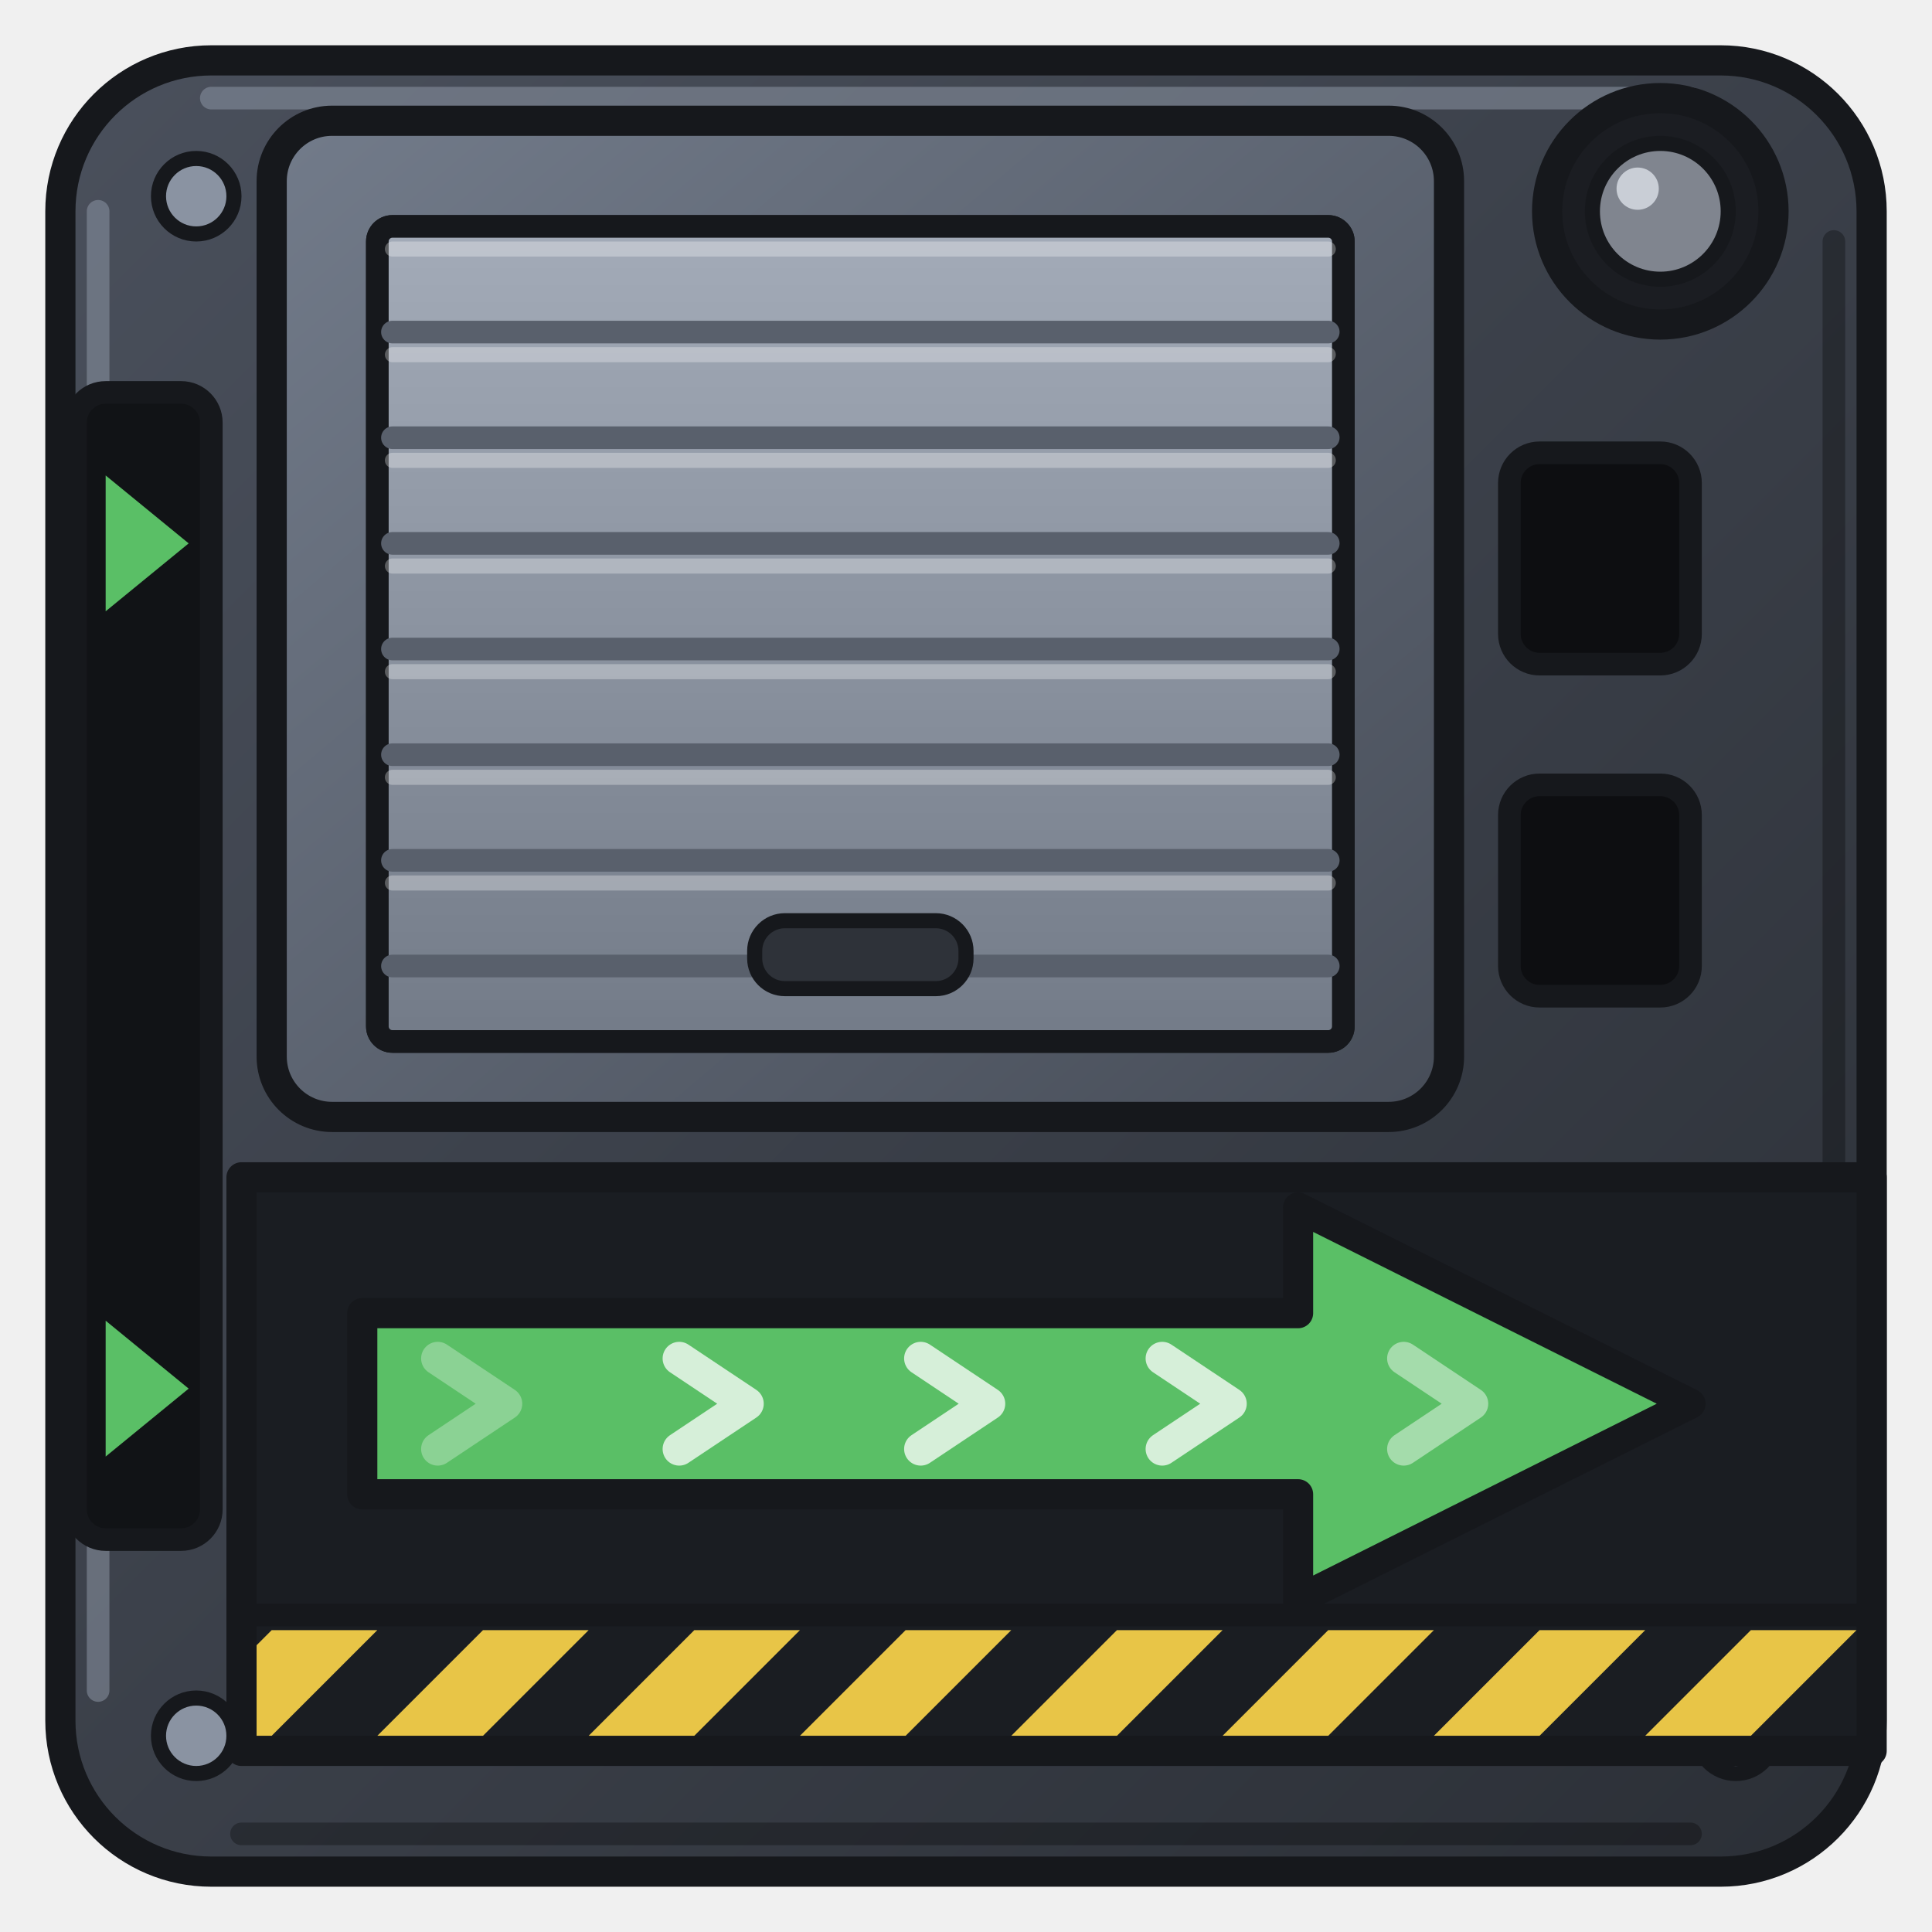
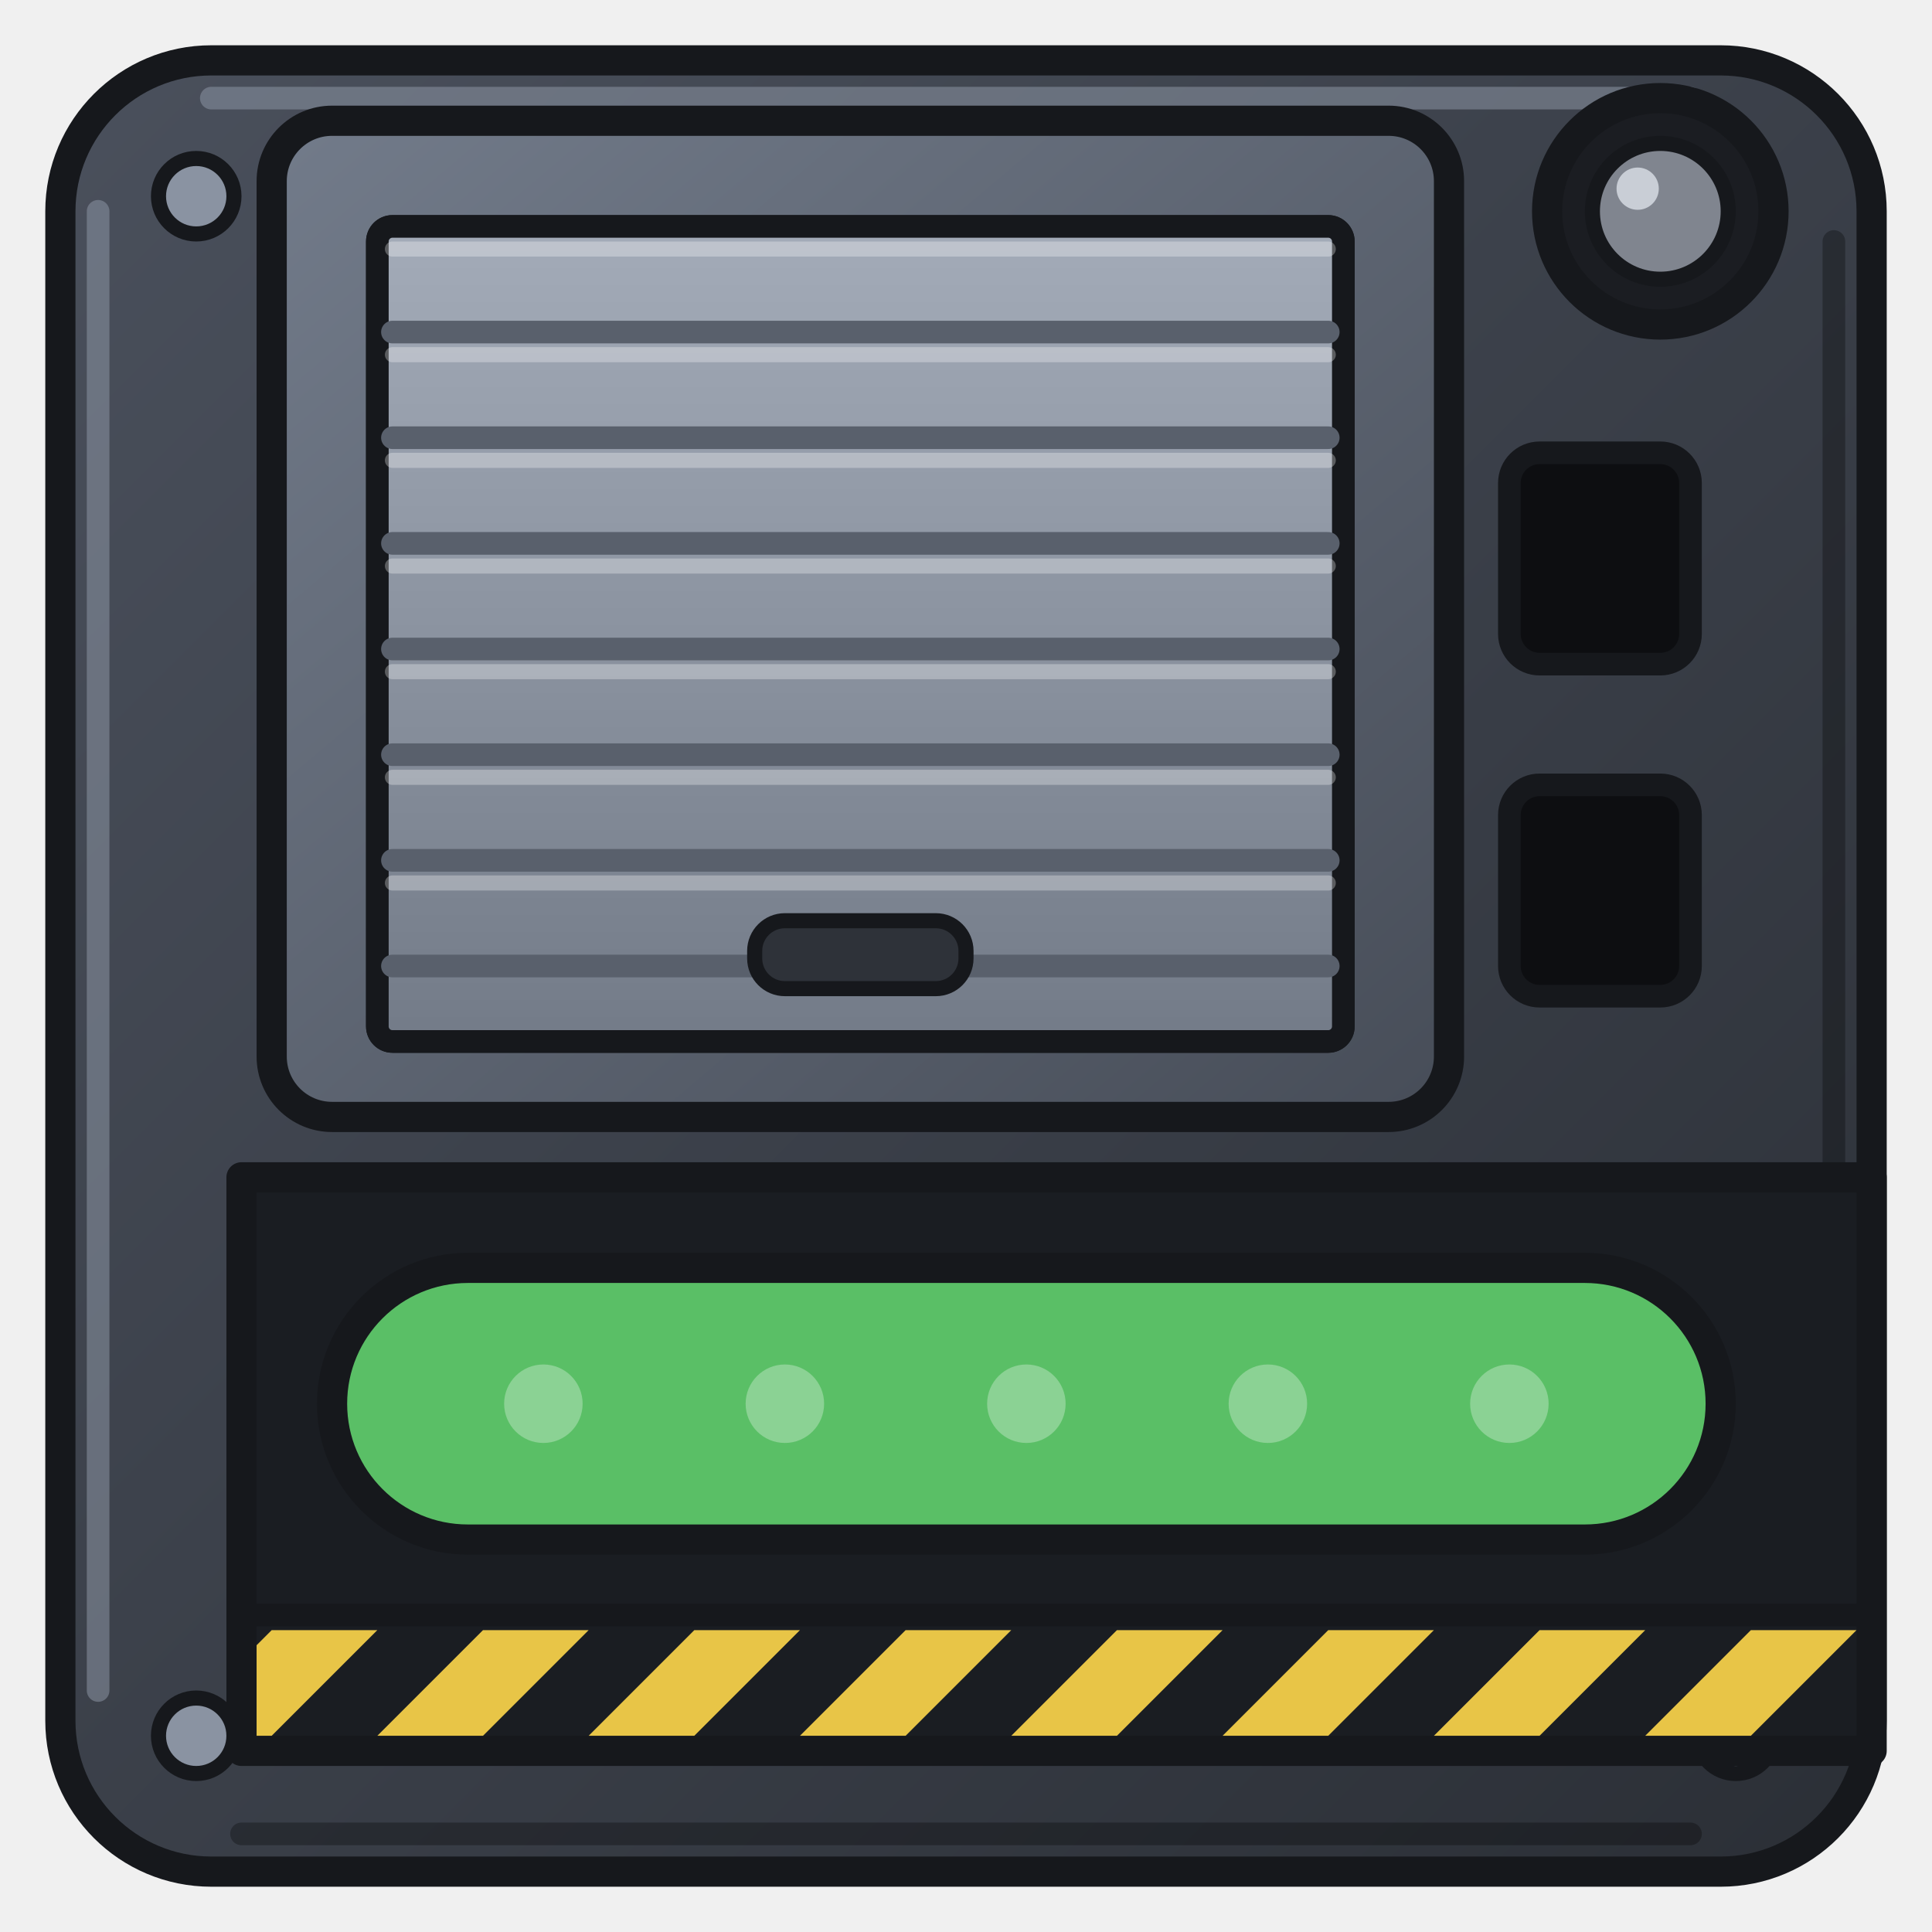
<svg xmlns="http://www.w3.org/2000/svg" width="128" height="128" viewBox="0 0 128 128">
  <defs>
    <linearGradient id="gb" x1="0" y1="0" x2="1" y2="1">
      <stop offset="0" stop-color="#4A505C" />
      <stop offset="1" stop-color="#2B2F36" />
    </linearGradient>
    <linearGradient id="gs" x1="0" y1="0" x2="1" y2="1">
      <stop offset="0" stop-color="#727B8A" />
      <stop offset="1" stop-color="#474D58" />
    </linearGradient>
    <linearGradient id="door" x1="0" y1="0" x2="0" y2="1">
      <stop offset="0" stop-color="#A3ABB8" />
      <stop offset="1" stop-color="#737B88" />
    </linearGradient>
  </defs>
  <rect x="4" y="4" width="120" height="120" rx="10" fill="url(#gb)" stroke="#16181C" stroke-width="2" stroke-linejoin="round" stroke-linecap="round" />
  <path d="M14,6.5 H112 M6.5,14 V112" fill="none" stroke="#8A93A2" stroke-width="1.5" stroke-linejoin="round" stroke-linecap="round" opacity="0.55" />
  <path d="M16,121.5 H112 M121.5,16 V112" fill="none" stroke="#000000" stroke-width="1.5" stroke-linejoin="round" stroke-linecap="round" opacity="0.3" />
  <circle cx="13" cy="13" r="2.5" fill="#8A93A2" stroke="#16181C" stroke-width="1" stroke-linejoin="round" stroke-linecap="round" />
  <circle cx="13" cy="115" r="2.5" fill="#8A93A2" stroke="#16181C" stroke-width="1" stroke-linejoin="round" stroke-linecap="round" />
  <circle cx="115" cy="115" r="2.5" fill="#8A93A2" stroke="#16181C" stroke-width="1" stroke-linejoin="round" stroke-linecap="round" />
-   <rect x="5" y="26" width="9" height="76" rx="2" fill="#111316" stroke="#16181C" stroke-width="1.5" stroke-linejoin="round" stroke-linecap="round" />
-   <path d="M7,31.5 L12.5,36 L7,40.5 Z" fill="#5ABF66" />
-   <path d="M7,87.5 L12.5,92 L7,96.5 Z" fill="#5ABF66" />
  <rect x="18" y="8" width="78" height="66" rx="4" fill="url(#gs)" stroke="#16181C" stroke-width="2" stroke-linejoin="round" stroke-linecap="round" />
  <rect x="25" y="15" width="64" height="54" rx="1" fill="#0B0C0F" stroke="#16181C" stroke-width="1.5" stroke-linejoin="round" stroke-linecap="round" />
  <rect x="25" y="15" width="64" height="54" rx="1" fill="url(#door)" stroke="#16181C" stroke-width="1.5" stroke-linejoin="round" stroke-linecap="round" />
  <path d="M26,22 H88 M26,29 H88 M26,36 H88 M26,43 H88 M26,50 H88 M26,57 H88 M26,64 H88 " fill="none" stroke="#59606C" stroke-width="1.5" stroke-linejoin="round" stroke-linecap="round" />
  <path d="M26,16.5 H88 M26,23.5 H88 M26,30.5 H88 M26,37.5 H88 M26,44.5 H88 M26,51.5 H88 M26,58.5 H88 " fill="none" stroke="#FFFFFF" stroke-width="1" stroke-linejoin="round" stroke-linecap="round" opacity="0.3" />
  <rect x="50" y="61" width="14" height="4.5" rx="2" fill="#2E3239" stroke="#16181C" stroke-width="1" stroke-linejoin="round" stroke-linecap="round" />
  <rect x="16" y="78" width="108" height="38" fill="#1A1D22" stroke="#16181C" stroke-width="2" stroke-linejoin="round" stroke-linecap="round" />
  <path d="M18,108 L25,108 L18,115 L17,115 L17,109 Z" fill="#E8C547" />
  <path d="M32,108 L39,108 L32,115 L25,115 Z" fill="#E8C547" />
  <path d="M46,108 L53,108 L46,115 L39,115 Z" fill="#E8C547" />
  <path d="M60,108 L67,108 L60,115 L53,115 Z" fill="#E8C547" />
  <path d="M74,108 L81,108 L74,115 L67,115 Z" fill="#E8C547" />
  <path d="M88,108 L95,108 L88,115 L81,115 Z" fill="#E8C547" />
  <path d="M102,108 L109,108 L102,115 L95,115 Z" fill="#E8C547" />
  <path d="M116,108 L123,108 L116,115 L109,115 Z" fill="#E8C547" />
  <rect x="16" y="107" width="108" height="9" fill="none" stroke="#16181C" stroke-width="1.5" stroke-linejoin="round" stroke-linecap="round" />
-   <path d="M24,87 L86,87 L86,80 L112,93 L86,106 L86,99 L24,99 Z" fill="#5ABF66" stroke="#16181C" stroke-width="2" stroke-linejoin="round" stroke-linecap="round" />
-   <path d="M29,90 L33.5,93 L29,96" fill="none" stroke="#FFFFFF" stroke-width="2.2" stroke-linejoin="round" stroke-linecap="round" opacity="0.3" />
-   <path d="M45,90 L49.5,93 L45,96" fill="none" stroke="#FFFFFF" stroke-width="2.2" stroke-linejoin="round" stroke-linecap="round" opacity="0.75" />
-   <path d="M61,90 L65.5,93 L61,96" fill="none" stroke="#FFFFFF" stroke-width="2.2" stroke-linejoin="round" stroke-linecap="round" opacity="0.75" />
-   <path d="M77,90 L81.5,93 L77,96" fill="none" stroke="#FFFFFF" stroke-width="2.2" stroke-linejoin="round" stroke-linecap="round" opacity="0.75" />
-   <path d="M93,90 L97.5,93 L93,96" fill="none" stroke="#FFFFFF" stroke-width="2.2" stroke-linejoin="round" stroke-linecap="round" opacity="0.45" />
+   <rect x="22" y="84" width="92" height="18" rx="9" fill="#5ABF66" stroke="#16181C" stroke-width="2" stroke-linejoin="round" stroke-linecap="round" />
+   <circle cx="36" cy="93" r="2.6" fill="#FFFFFF" opacity="0.3" />
+   <circle cx="52" cy="93" r="2.6" fill="#FFFFFF" opacity="0.3" />
+   <circle cx="68" cy="93" r="2.6" fill="#FFFFFF" opacity="0.3" />
+   <circle cx="84" cy="93" r="2.6" fill="#FFFFFF" opacity="0.3" />
+   <circle cx="100" cy="93" r="2.6" fill="#FFFFFF" opacity="0.3" />
  <rect x="100" y="30" width="12" height="14" rx="2" fill="#0D0E11" stroke="#16181C" stroke-width="1.5" stroke-linejoin="round" stroke-linecap="round" />
  <rect x="100" y="52" width="12" height="14" rx="2" fill="#0D0E11" stroke="#16181C" stroke-width="1.5" stroke-linejoin="round" stroke-linecap="round" />
  <circle cx="110" cy="14" r="7.5" fill="#1B1D22" stroke="#16181C" stroke-width="2" stroke-linejoin="round" stroke-linecap="round" />
  <circle cx="110" cy="14" r="4.5" fill="#80858F" stroke="#16181C" stroke-width="1" stroke-linejoin="round" stroke-linecap="round" />
  <circle cx="108.5" cy="12.5" r="1.4" fill="#C9CED6" />
</svg>
